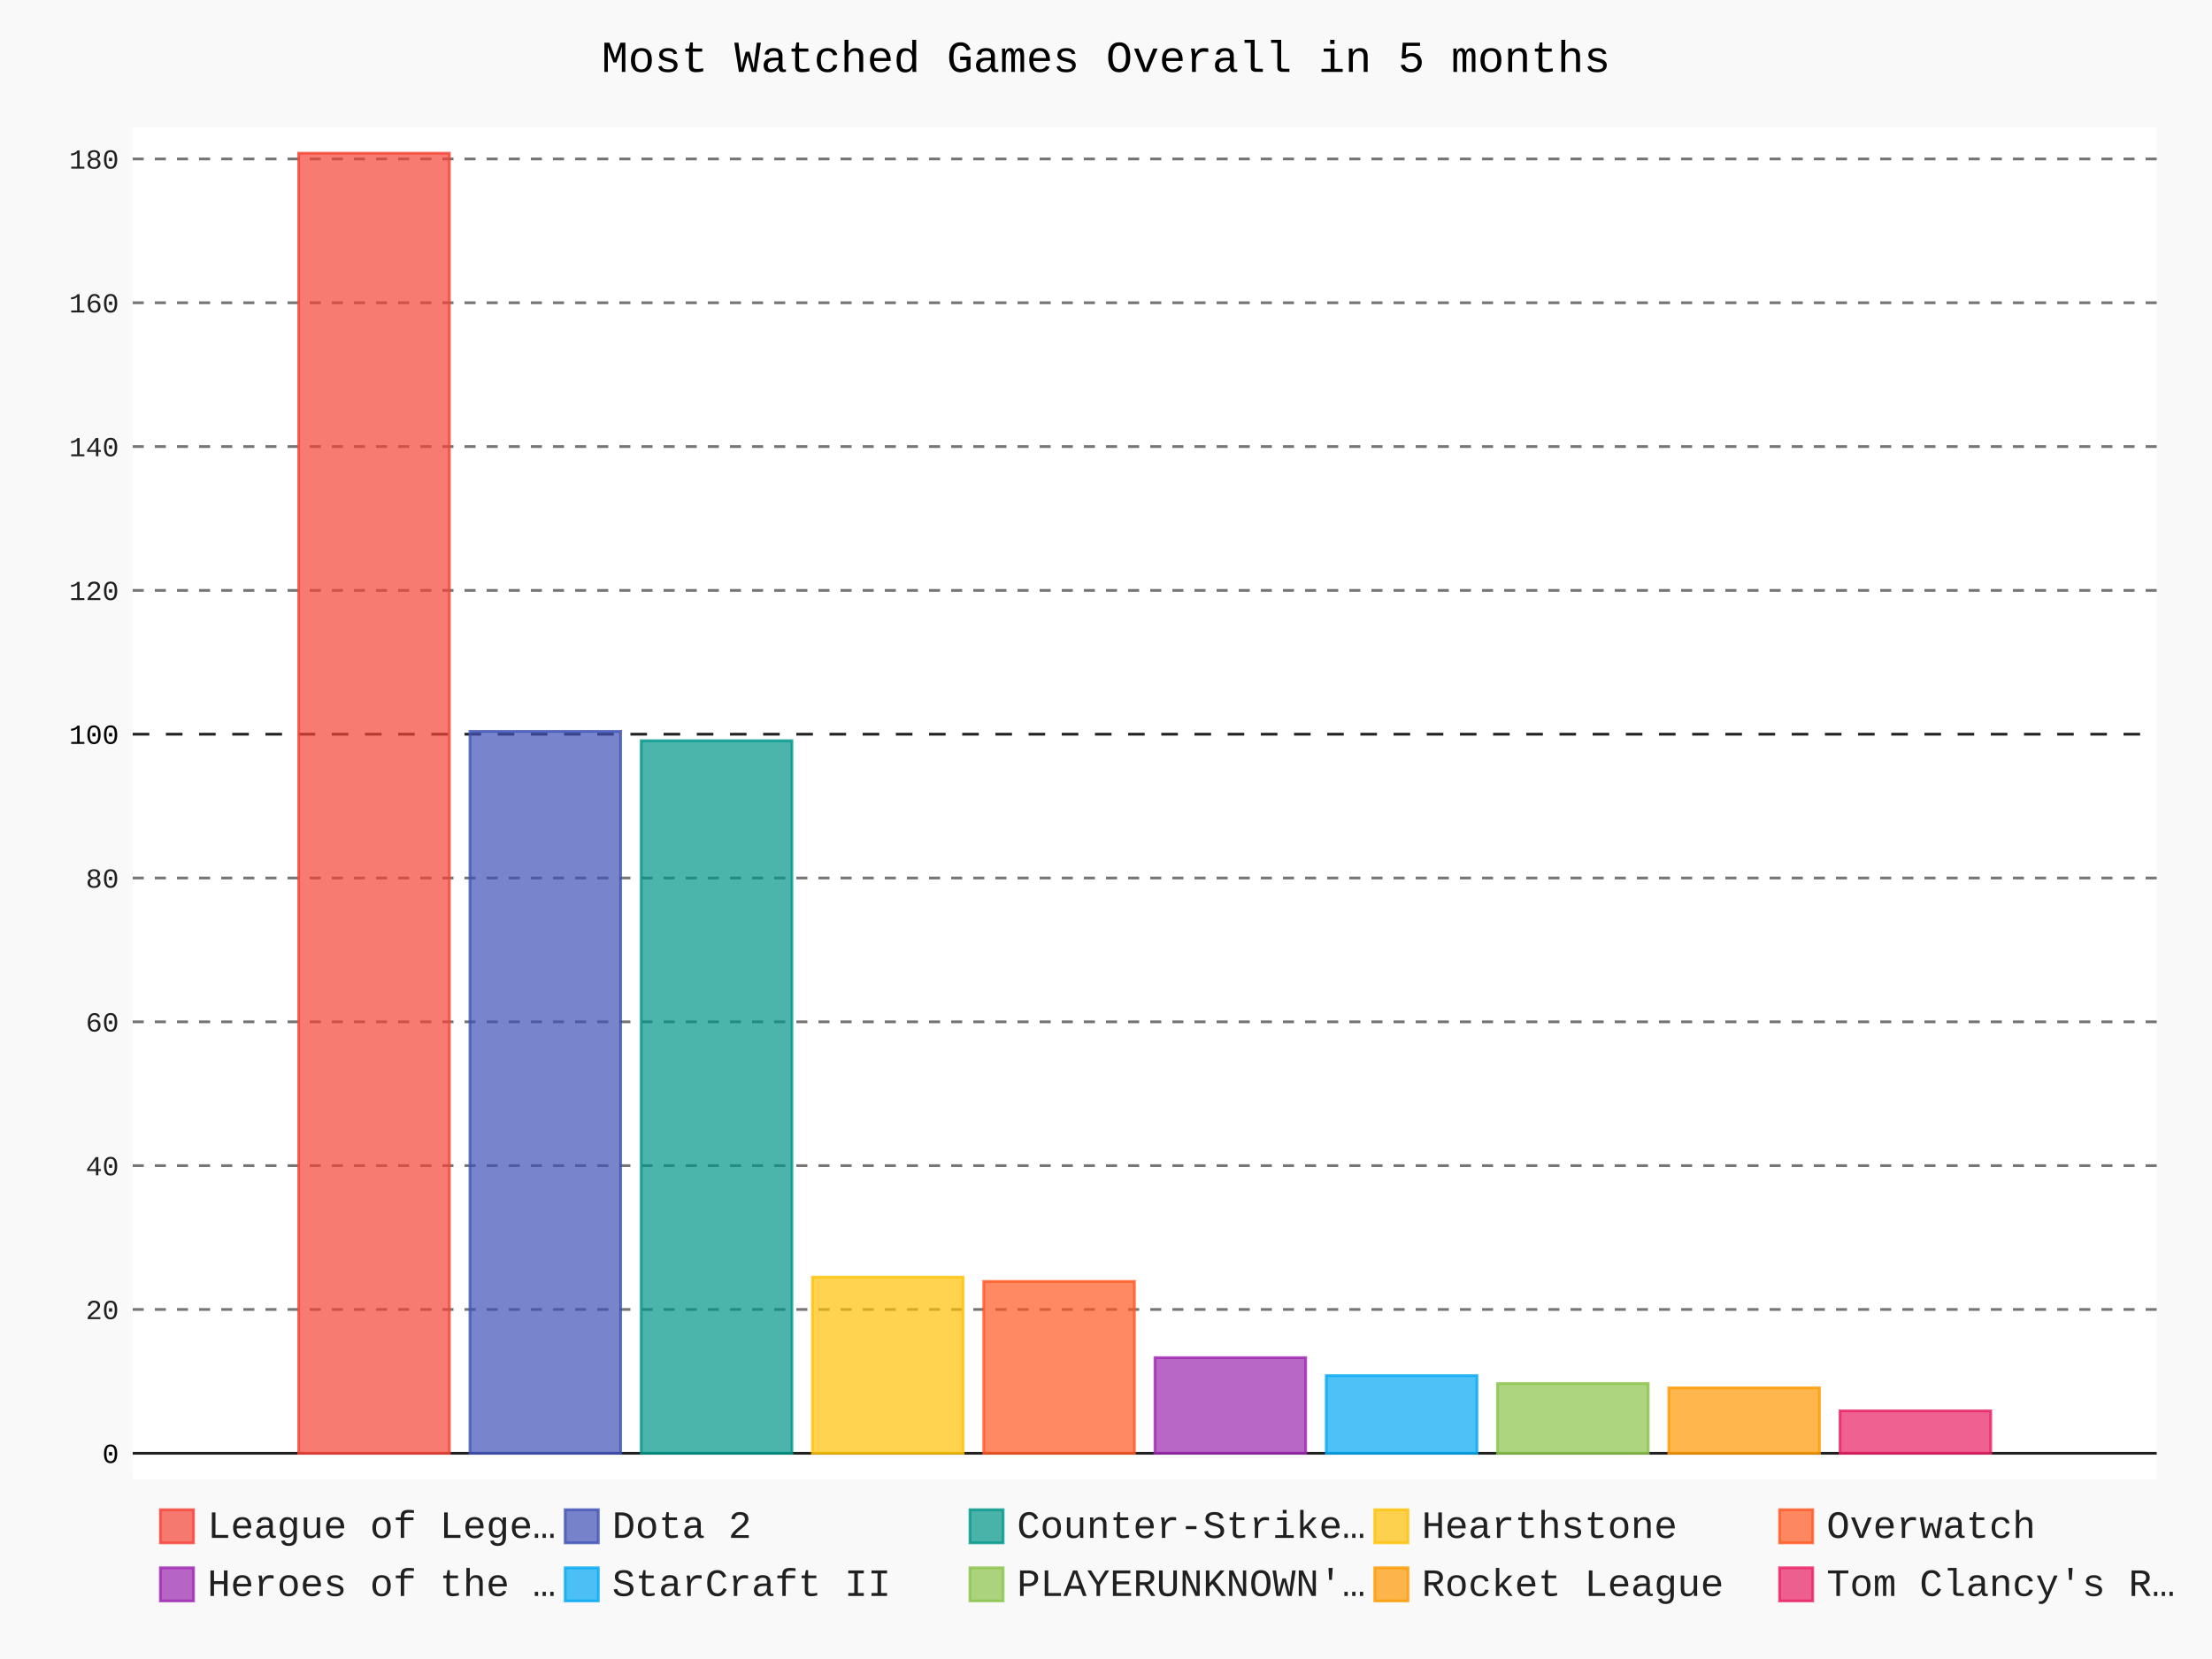
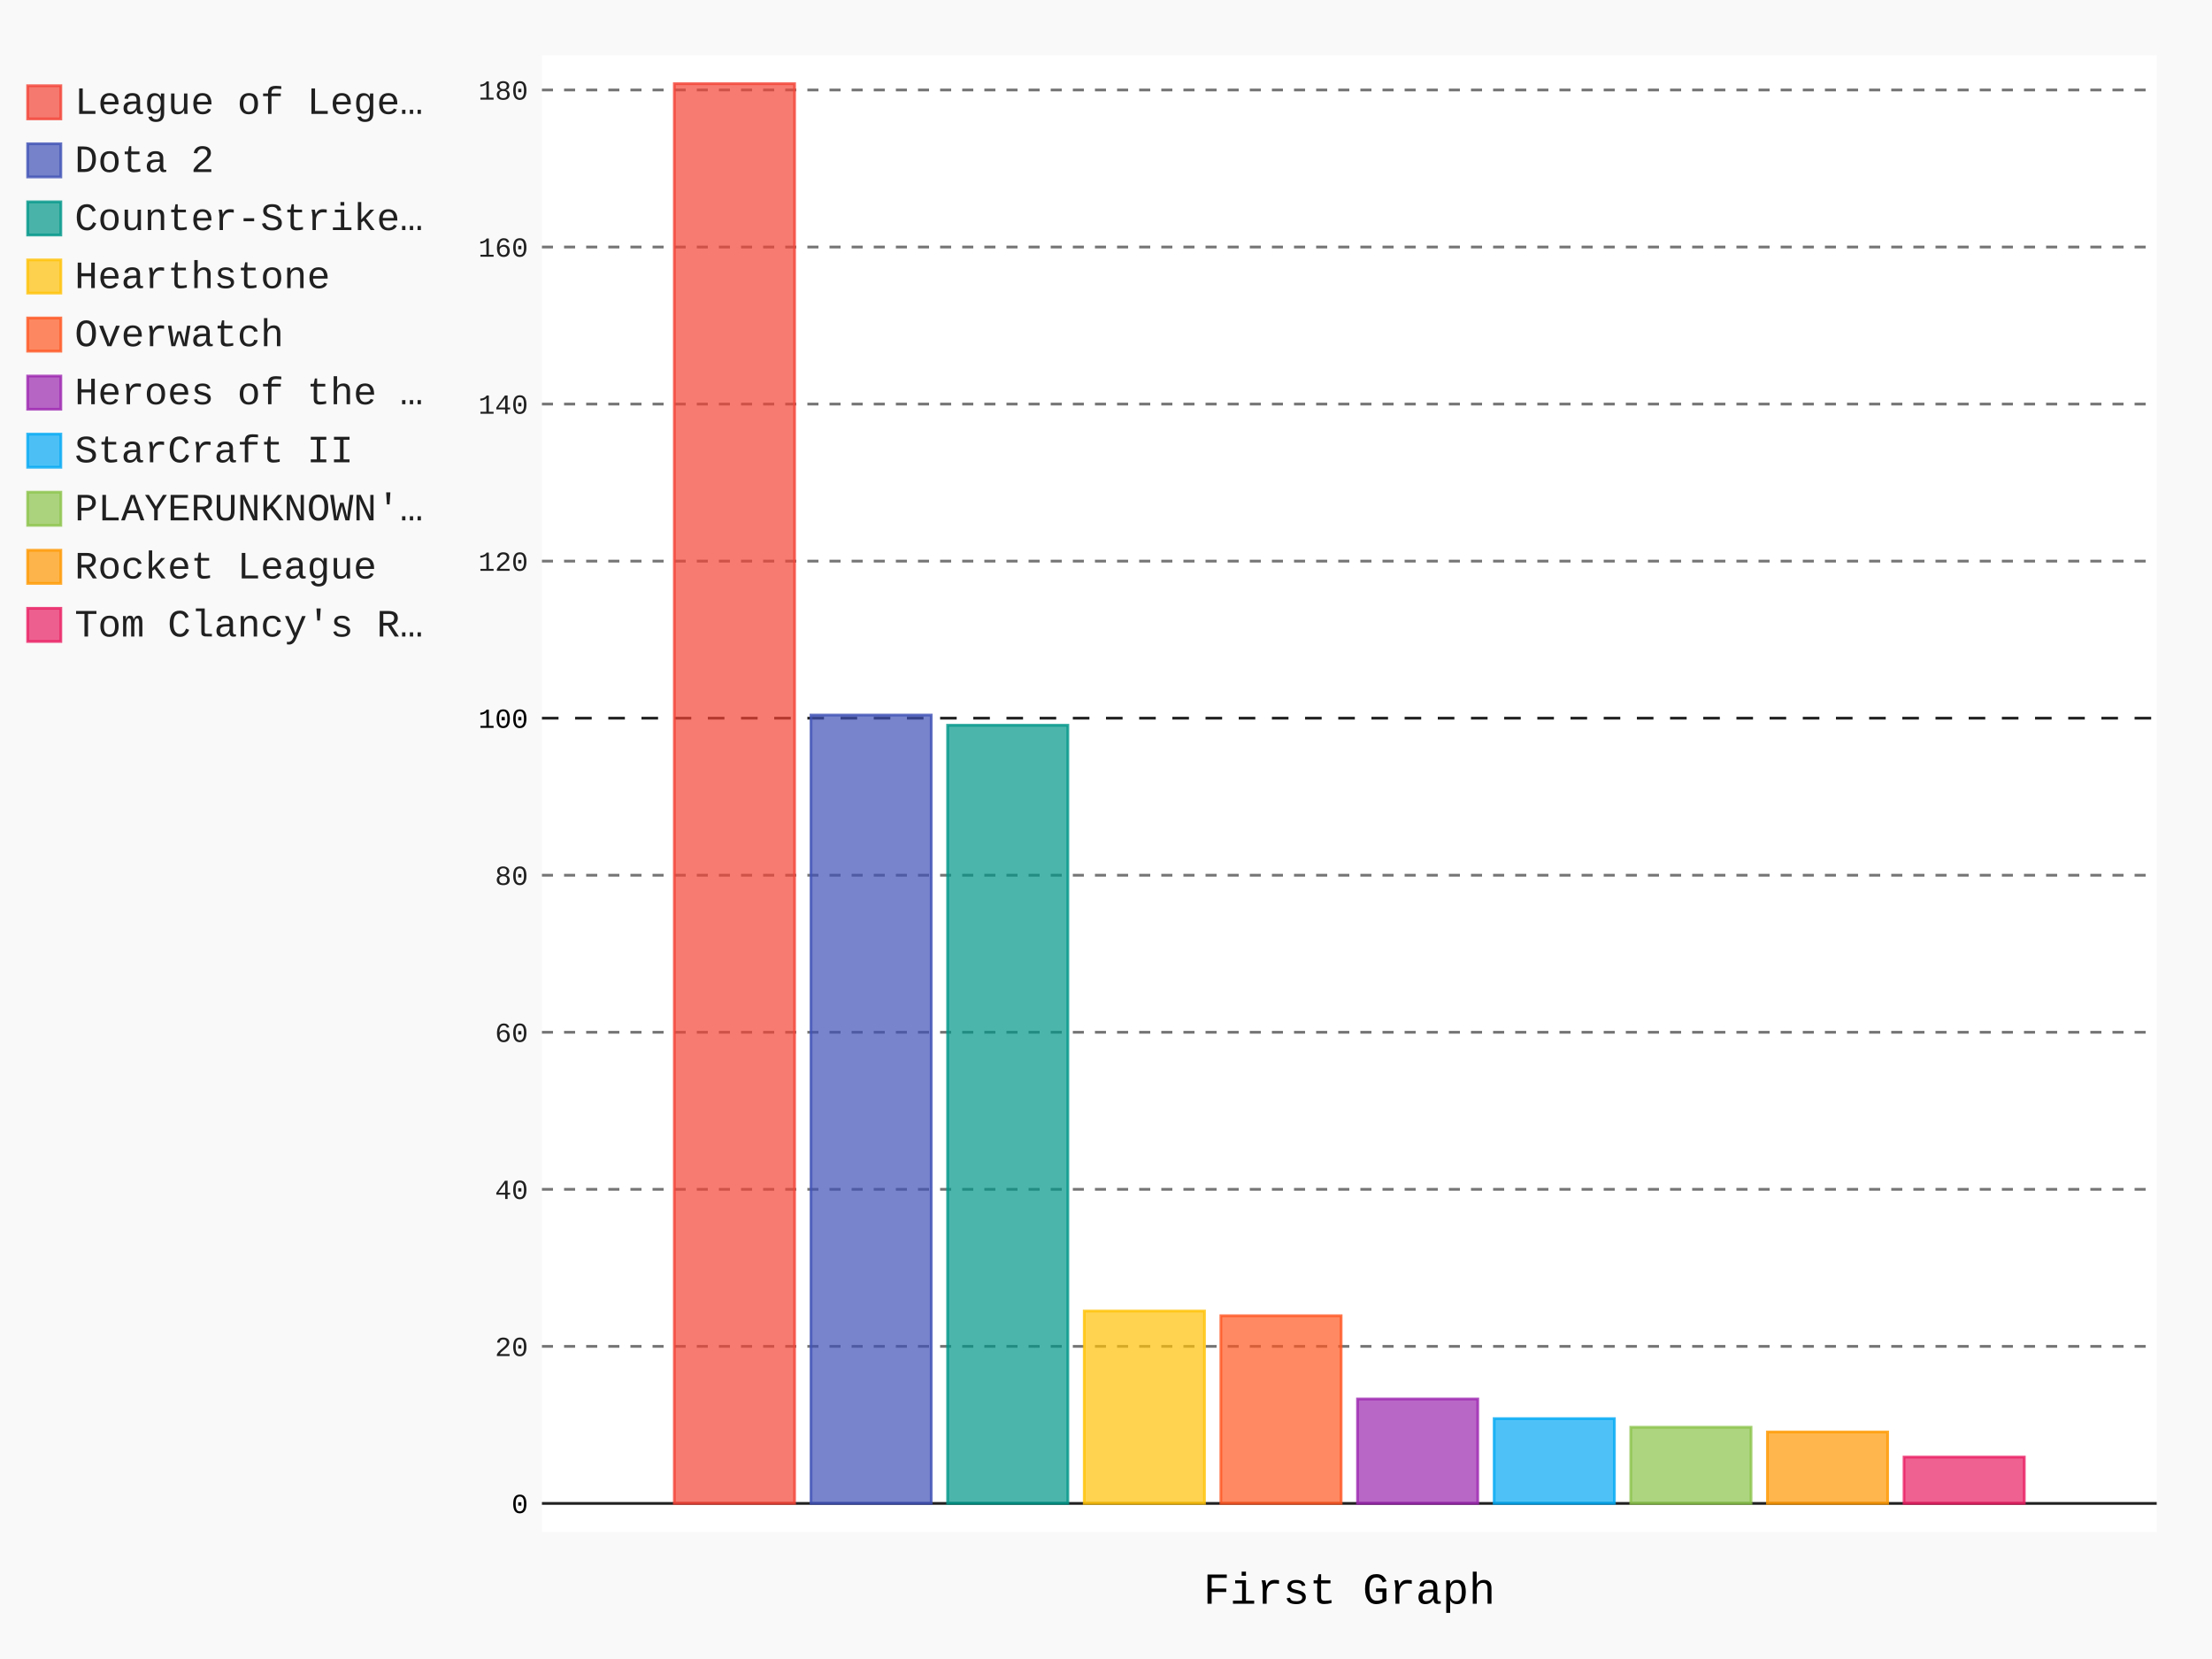
- <svg xmlns="http://www.w3.org/2000/svg" class="pygal-chart" id="chart-bb56c85e-d2d5-4f8c-9cb9-90814cdc420e" viewBox="0 0 800 600">
+ <svg xmlns="http://www.w3.org/2000/svg" class="pygal-chart" id="chart-3406d5c2-f2f9-4200-96f5-28468aef11f8" viewBox="0 0 800 600">
  <defs>
-     <style type="text/css">#chart-bb56c85e-d2d5-4f8c-9cb9-90814cdc420e{-webkit-user-select:none;-webkit-font-smoothing:antialiased;font-family:Consolas,"Liberation Mono",Menlo,Courier,monospace}#chart-bb56c85e-d2d5-4f8c-9cb9-90814cdc420e .title{font-family:Consolas,"Liberation Mono",Menlo,Courier,monospace;font-size:16px}#chart-bb56c85e-d2d5-4f8c-9cb9-90814cdc420e .legends .legend text{font-family:Consolas,"Liberation Mono",Menlo,Courier,monospace;font-size:14px}#chart-bb56c85e-d2d5-4f8c-9cb9-90814cdc420e .axis text{font-family:Consolas,"Liberation Mono",Menlo,Courier,monospace;font-size:10px}#chart-bb56c85e-d2d5-4f8c-9cb9-90814cdc420e .axis text.major{font-family:Consolas,"Liberation Mono",Menlo,Courier,monospace;font-size:10px}#chart-bb56c85e-d2d5-4f8c-9cb9-90814cdc420e .text-overlay text.value{font-family:Consolas,"Liberation Mono",Menlo,Courier,monospace;font-size:16px}#chart-bb56c85e-d2d5-4f8c-9cb9-90814cdc420e .text-overlay text.label{font-family:Consolas,"Liberation Mono",Menlo,Courier,monospace;font-size:10px}#chart-bb56c85e-d2d5-4f8c-9cb9-90814cdc420e .tooltip{font-family:Consolas,"Liberation Mono",Menlo,Courier,monospace;font-size:14px}#chart-bb56c85e-d2d5-4f8c-9cb9-90814cdc420e text.no_data{font-family:Consolas,"Liberation Mono",Menlo,Courier,monospace;font-size:64px}
- #chart-bb56c85e-d2d5-4f8c-9cb9-90814cdc420e{background-color:rgba(249,249,249,1)}#chart-bb56c85e-d2d5-4f8c-9cb9-90814cdc420e path,#chart-bb56c85e-d2d5-4f8c-9cb9-90814cdc420e line,#chart-bb56c85e-d2d5-4f8c-9cb9-90814cdc420e rect,#chart-bb56c85e-d2d5-4f8c-9cb9-90814cdc420e circle{-webkit-transition:150ms;-moz-transition:150ms;transition:150ms}#chart-bb56c85e-d2d5-4f8c-9cb9-90814cdc420e .graph &gt; .background{fill:rgba(249,249,249,1)}#chart-bb56c85e-d2d5-4f8c-9cb9-90814cdc420e .plot &gt; .background{fill:rgba(255,255,255,1)}#chart-bb56c85e-d2d5-4f8c-9cb9-90814cdc420e .graph{fill:rgba(0,0,0,.87)}#chart-bb56c85e-d2d5-4f8c-9cb9-90814cdc420e text.no_data{fill:rgba(0,0,0,1)}#chart-bb56c85e-d2d5-4f8c-9cb9-90814cdc420e .title{fill:rgba(0,0,0,1)}#chart-bb56c85e-d2d5-4f8c-9cb9-90814cdc420e .legends .legend text{fill:rgba(0,0,0,.87)}#chart-bb56c85e-d2d5-4f8c-9cb9-90814cdc420e .legends .legend:hover text{fill:rgba(0,0,0,1)}#chart-bb56c85e-d2d5-4f8c-9cb9-90814cdc420e .axis .line{stroke:rgba(0,0,0,1)}#chart-bb56c85e-d2d5-4f8c-9cb9-90814cdc420e .axis .guide.line{stroke:rgba(0,0,0,.54)}#chart-bb56c85e-d2d5-4f8c-9cb9-90814cdc420e .axis .major.line{stroke:rgba(0,0,0,.87)}#chart-bb56c85e-d2d5-4f8c-9cb9-90814cdc420e .axis text.major{fill:rgba(0,0,0,1)}#chart-bb56c85e-d2d5-4f8c-9cb9-90814cdc420e .axis.y .guides:hover .guide.line,#chart-bb56c85e-d2d5-4f8c-9cb9-90814cdc420e .line-graph .axis.x .guides:hover .guide.line,#chart-bb56c85e-d2d5-4f8c-9cb9-90814cdc420e .stackedline-graph .axis.x .guides:hover .guide.line,#chart-bb56c85e-d2d5-4f8c-9cb9-90814cdc420e .xy-graph .axis.x .guides:hover .guide.line{stroke:rgba(0,0,0,1)}#chart-bb56c85e-d2d5-4f8c-9cb9-90814cdc420e .axis .guides:hover text{fill:rgba(0,0,0,1)}#chart-bb56c85e-d2d5-4f8c-9cb9-90814cdc420e .reactive{fill-opacity:.7;stroke-opacity:.8}#chart-bb56c85e-d2d5-4f8c-9cb9-90814cdc420e .ci{stroke:rgba(0,0,0,.87)}#chart-bb56c85e-d2d5-4f8c-9cb9-90814cdc420e .reactive.active,#chart-bb56c85e-d2d5-4f8c-9cb9-90814cdc420e .active .reactive{fill-opacity:.8;stroke-opacity:.9;stroke-width:4}#chart-bb56c85e-d2d5-4f8c-9cb9-90814cdc420e .ci .reactive.active{stroke-width:1.5}#chart-bb56c85e-d2d5-4f8c-9cb9-90814cdc420e .series text{fill:rgba(0,0,0,1)}#chart-bb56c85e-d2d5-4f8c-9cb9-90814cdc420e .tooltip rect{fill:rgba(255,255,255,1);stroke:rgba(0,0,0,1);-webkit-transition:opacity 150ms;-moz-transition:opacity 150ms;transition:opacity 150ms}#chart-bb56c85e-d2d5-4f8c-9cb9-90814cdc420e .tooltip .label{fill:rgba(0,0,0,.87)}#chart-bb56c85e-d2d5-4f8c-9cb9-90814cdc420e .tooltip .label{fill:rgba(0,0,0,.87)}#chart-bb56c85e-d2d5-4f8c-9cb9-90814cdc420e .tooltip .legend{font-size:.8em;fill:rgba(0,0,0,.54)}#chart-bb56c85e-d2d5-4f8c-9cb9-90814cdc420e .tooltip .x_label{font-size:.6em;fill:rgba(0,0,0,1)}#chart-bb56c85e-d2d5-4f8c-9cb9-90814cdc420e .tooltip .xlink{font-size:.5em;text-decoration:underline}#chart-bb56c85e-d2d5-4f8c-9cb9-90814cdc420e .tooltip .value{font-size:1.5em}#chart-bb56c85e-d2d5-4f8c-9cb9-90814cdc420e .bound{font-size:.5em}#chart-bb56c85e-d2d5-4f8c-9cb9-90814cdc420e .max-value{font-size:.75em;fill:rgba(0,0,0,.54)}#chart-bb56c85e-d2d5-4f8c-9cb9-90814cdc420e .map-element{fill:rgba(255,255,255,1);stroke:rgba(0,0,0,.54) !important}#chart-bb56c85e-d2d5-4f8c-9cb9-90814cdc420e .map-element .reactive{fill-opacity:inherit;stroke-opacity:inherit}#chart-bb56c85e-d2d5-4f8c-9cb9-90814cdc420e .color-0,#chart-bb56c85e-d2d5-4f8c-9cb9-90814cdc420e .color-0 a:visited{stroke:#F44336;fill:#F44336}#chart-bb56c85e-d2d5-4f8c-9cb9-90814cdc420e .color-1,#chart-bb56c85e-d2d5-4f8c-9cb9-90814cdc420e .color-1 a:visited{stroke:#3F51B5;fill:#3F51B5}#chart-bb56c85e-d2d5-4f8c-9cb9-90814cdc420e .color-2,#chart-bb56c85e-d2d5-4f8c-9cb9-90814cdc420e .color-2 a:visited{stroke:#009688;fill:#009688}#chart-bb56c85e-d2d5-4f8c-9cb9-90814cdc420e .color-3,#chart-bb56c85e-d2d5-4f8c-9cb9-90814cdc420e .color-3 a:visited{stroke:#FFC107;fill:#FFC107}#chart-bb56c85e-d2d5-4f8c-9cb9-90814cdc420e .color-4,#chart-bb56c85e-d2d5-4f8c-9cb9-90814cdc420e .color-4 a:visited{stroke:#FF5722;fill:#FF5722}#chart-bb56c85e-d2d5-4f8c-9cb9-90814cdc420e .color-5,#chart-bb56c85e-d2d5-4f8c-9cb9-90814cdc420e .color-5 a:visited{stroke:#9C27B0;fill:#9C27B0}#chart-bb56c85e-d2d5-4f8c-9cb9-90814cdc420e .color-6,#chart-bb56c85e-d2d5-4f8c-9cb9-90814cdc420e .color-6 a:visited{stroke:#03A9F4;fill:#03A9F4}#chart-bb56c85e-d2d5-4f8c-9cb9-90814cdc420e .color-7,#chart-bb56c85e-d2d5-4f8c-9cb9-90814cdc420e .color-7 a:visited{stroke:#8BC34A;fill:#8BC34A}#chart-bb56c85e-d2d5-4f8c-9cb9-90814cdc420e .color-8,#chart-bb56c85e-d2d5-4f8c-9cb9-90814cdc420e .color-8 a:visited{stroke:#FF9800;fill:#FF9800}#chart-bb56c85e-d2d5-4f8c-9cb9-90814cdc420e .color-9,#chart-bb56c85e-d2d5-4f8c-9cb9-90814cdc420e .color-9 a:visited{stroke:#E91E63;fill:#E91E63}#chart-bb56c85e-d2d5-4f8c-9cb9-90814cdc420e .text-overlay .color-0 text{fill:black}#chart-bb56c85e-d2d5-4f8c-9cb9-90814cdc420e .text-overlay .color-1 text{fill:black}#chart-bb56c85e-d2d5-4f8c-9cb9-90814cdc420e .text-overlay .color-2 text{fill:black}#chart-bb56c85e-d2d5-4f8c-9cb9-90814cdc420e .text-overlay .color-3 text{fill:black}#chart-bb56c85e-d2d5-4f8c-9cb9-90814cdc420e .text-overlay .color-4 text{fill:black}#chart-bb56c85e-d2d5-4f8c-9cb9-90814cdc420e .text-overlay .color-5 text{fill:black}#chart-bb56c85e-d2d5-4f8c-9cb9-90814cdc420e .text-overlay .color-6 text{fill:black}#chart-bb56c85e-d2d5-4f8c-9cb9-90814cdc420e .text-overlay .color-7 text{fill:black}#chart-bb56c85e-d2d5-4f8c-9cb9-90814cdc420e .text-overlay .color-8 text{fill:black}#chart-bb56c85e-d2d5-4f8c-9cb9-90814cdc420e .text-overlay .color-9 text{fill:black}
- #chart-bb56c85e-d2d5-4f8c-9cb9-90814cdc420e text.no_data{text-anchor:middle}#chart-bb56c85e-d2d5-4f8c-9cb9-90814cdc420e .guide.line{fill:none}#chart-bb56c85e-d2d5-4f8c-9cb9-90814cdc420e .centered{text-anchor:middle}#chart-bb56c85e-d2d5-4f8c-9cb9-90814cdc420e .title{text-anchor:middle}#chart-bb56c85e-d2d5-4f8c-9cb9-90814cdc420e .legends .legend text{fill-opacity:1}#chart-bb56c85e-d2d5-4f8c-9cb9-90814cdc420e .axis.x text{text-anchor:middle}#chart-bb56c85e-d2d5-4f8c-9cb9-90814cdc420e .axis.x:not(.web) text[transform]{text-anchor:start}#chart-bb56c85e-d2d5-4f8c-9cb9-90814cdc420e .axis.x:not(.web) text[transform].backwards{text-anchor:end}#chart-bb56c85e-d2d5-4f8c-9cb9-90814cdc420e .axis.y text{text-anchor:end}#chart-bb56c85e-d2d5-4f8c-9cb9-90814cdc420e .axis.y text[transform].backwards{text-anchor:start}#chart-bb56c85e-d2d5-4f8c-9cb9-90814cdc420e .axis.y2 text{text-anchor:start}#chart-bb56c85e-d2d5-4f8c-9cb9-90814cdc420e .axis.y2 text[transform].backwards{text-anchor:end}#chart-bb56c85e-d2d5-4f8c-9cb9-90814cdc420e .axis .guide.line{stroke-dasharray:4,4}#chart-bb56c85e-d2d5-4f8c-9cb9-90814cdc420e .axis .major.guide.line{stroke-dasharray:6,6}#chart-bb56c85e-d2d5-4f8c-9cb9-90814cdc420e .horizontal .axis.y .guide.line,#chart-bb56c85e-d2d5-4f8c-9cb9-90814cdc420e .horizontal .axis.y2 .guide.line,#chart-bb56c85e-d2d5-4f8c-9cb9-90814cdc420e .vertical .axis.x .guide.line{opacity:0}#chart-bb56c85e-d2d5-4f8c-9cb9-90814cdc420e .horizontal .axis.always_show .guide.line,#chart-bb56c85e-d2d5-4f8c-9cb9-90814cdc420e .vertical .axis.always_show .guide.line{opacity:1 !important}#chart-bb56c85e-d2d5-4f8c-9cb9-90814cdc420e .axis.y .guides:hover .guide.line,#chart-bb56c85e-d2d5-4f8c-9cb9-90814cdc420e .axis.y2 .guides:hover .guide.line,#chart-bb56c85e-d2d5-4f8c-9cb9-90814cdc420e .axis.x .guides:hover .guide.line{opacity:1}#chart-bb56c85e-d2d5-4f8c-9cb9-90814cdc420e .axis .guides:hover text{opacity:1}#chart-bb56c85e-d2d5-4f8c-9cb9-90814cdc420e .nofill{fill:none}#chart-bb56c85e-d2d5-4f8c-9cb9-90814cdc420e .subtle-fill{fill-opacity:.2}#chart-bb56c85e-d2d5-4f8c-9cb9-90814cdc420e .dot{stroke-width:1px;fill-opacity:1}#chart-bb56c85e-d2d5-4f8c-9cb9-90814cdc420e .dot.active{stroke-width:5px}#chart-bb56c85e-d2d5-4f8c-9cb9-90814cdc420e .dot.negative{fill:transparent}#chart-bb56c85e-d2d5-4f8c-9cb9-90814cdc420e text,#chart-bb56c85e-d2d5-4f8c-9cb9-90814cdc420e tspan{stroke:none !important}#chart-bb56c85e-d2d5-4f8c-9cb9-90814cdc420e .series text.active{opacity:1}#chart-bb56c85e-d2d5-4f8c-9cb9-90814cdc420e .tooltip rect{fill-opacity:.95;stroke-width:.5}#chart-bb56c85e-d2d5-4f8c-9cb9-90814cdc420e .tooltip text{fill-opacity:1}#chart-bb56c85e-d2d5-4f8c-9cb9-90814cdc420e .showable{visibility:hidden}#chart-bb56c85e-d2d5-4f8c-9cb9-90814cdc420e .showable.shown{visibility:visible}#chart-bb56c85e-d2d5-4f8c-9cb9-90814cdc420e .gauge-background{fill:rgba(229,229,229,1);stroke:none}#chart-bb56c85e-d2d5-4f8c-9cb9-90814cdc420e .bg-lines{stroke:rgba(249,249,249,1);stroke-width:2px}</style>
+     <style type="text/css">#chart-3406d5c2-f2f9-4200-96f5-28468aef11f8{-webkit-user-select:none;-webkit-font-smoothing:antialiased;font-family:Consolas,"Liberation Mono",Menlo,Courier,monospace}#chart-3406d5c2-f2f9-4200-96f5-28468aef11f8 .title{font-family:Consolas,"Liberation Mono",Menlo,Courier,monospace;font-size:16px}#chart-3406d5c2-f2f9-4200-96f5-28468aef11f8 .legends .legend text{font-family:Consolas,"Liberation Mono",Menlo,Courier,monospace;font-size:14px}#chart-3406d5c2-f2f9-4200-96f5-28468aef11f8 .axis text{font-family:Consolas,"Liberation Mono",Menlo,Courier,monospace;font-size:10px}#chart-3406d5c2-f2f9-4200-96f5-28468aef11f8 .axis text.major{font-family:Consolas,"Liberation Mono",Menlo,Courier,monospace;font-size:10px}#chart-3406d5c2-f2f9-4200-96f5-28468aef11f8 .text-overlay text.value{font-family:Consolas,"Liberation Mono",Menlo,Courier,monospace;font-size:16px}#chart-3406d5c2-f2f9-4200-96f5-28468aef11f8 .text-overlay text.label{font-family:Consolas,"Liberation Mono",Menlo,Courier,monospace;font-size:10px}#chart-3406d5c2-f2f9-4200-96f5-28468aef11f8 .tooltip{font-family:Consolas,"Liberation Mono",Menlo,Courier,monospace;font-size:14px}#chart-3406d5c2-f2f9-4200-96f5-28468aef11f8 text.no_data{font-family:Consolas,"Liberation Mono",Menlo,Courier,monospace;font-size:64px}
+ #chart-3406d5c2-f2f9-4200-96f5-28468aef11f8{background-color:rgba(249,249,249,1)}#chart-3406d5c2-f2f9-4200-96f5-28468aef11f8 path,#chart-3406d5c2-f2f9-4200-96f5-28468aef11f8 line,#chart-3406d5c2-f2f9-4200-96f5-28468aef11f8 rect,#chart-3406d5c2-f2f9-4200-96f5-28468aef11f8 circle{-webkit-transition:150ms;-moz-transition:150ms;transition:150ms}#chart-3406d5c2-f2f9-4200-96f5-28468aef11f8 .graph &gt; .background{fill:rgba(249,249,249,1)}#chart-3406d5c2-f2f9-4200-96f5-28468aef11f8 .plot &gt; .background{fill:rgba(255,255,255,1)}#chart-3406d5c2-f2f9-4200-96f5-28468aef11f8 .graph{fill:rgba(0,0,0,.87)}#chart-3406d5c2-f2f9-4200-96f5-28468aef11f8 text.no_data{fill:rgba(0,0,0,1)}#chart-3406d5c2-f2f9-4200-96f5-28468aef11f8 .title{fill:rgba(0,0,0,1)}#chart-3406d5c2-f2f9-4200-96f5-28468aef11f8 .legends .legend text{fill:rgba(0,0,0,.87)}#chart-3406d5c2-f2f9-4200-96f5-28468aef11f8 .legends .legend:hover text{fill:rgba(0,0,0,1)}#chart-3406d5c2-f2f9-4200-96f5-28468aef11f8 .axis .line{stroke:rgba(0,0,0,1)}#chart-3406d5c2-f2f9-4200-96f5-28468aef11f8 .axis .guide.line{stroke:rgba(0,0,0,.54)}#chart-3406d5c2-f2f9-4200-96f5-28468aef11f8 .axis .major.line{stroke:rgba(0,0,0,.87)}#chart-3406d5c2-f2f9-4200-96f5-28468aef11f8 .axis text.major{fill:rgba(0,0,0,1)}#chart-3406d5c2-f2f9-4200-96f5-28468aef11f8 .axis.y .guides:hover .guide.line,#chart-3406d5c2-f2f9-4200-96f5-28468aef11f8 .line-graph .axis.x .guides:hover .guide.line,#chart-3406d5c2-f2f9-4200-96f5-28468aef11f8 .stackedline-graph .axis.x .guides:hover .guide.line,#chart-3406d5c2-f2f9-4200-96f5-28468aef11f8 .xy-graph .axis.x .guides:hover .guide.line{stroke:rgba(0,0,0,1)}#chart-3406d5c2-f2f9-4200-96f5-28468aef11f8 .axis .guides:hover text{fill:rgba(0,0,0,1)}#chart-3406d5c2-f2f9-4200-96f5-28468aef11f8 .reactive{fill-opacity:.7;stroke-opacity:.8}#chart-3406d5c2-f2f9-4200-96f5-28468aef11f8 .ci{stroke:rgba(0,0,0,.87)}#chart-3406d5c2-f2f9-4200-96f5-28468aef11f8 .reactive.active,#chart-3406d5c2-f2f9-4200-96f5-28468aef11f8 .active .reactive{fill-opacity:.8;stroke-opacity:.9;stroke-width:4}#chart-3406d5c2-f2f9-4200-96f5-28468aef11f8 .ci .reactive.active{stroke-width:1.5}#chart-3406d5c2-f2f9-4200-96f5-28468aef11f8 .series text{fill:rgba(0,0,0,1)}#chart-3406d5c2-f2f9-4200-96f5-28468aef11f8 .tooltip rect{fill:rgba(255,255,255,1);stroke:rgba(0,0,0,1);-webkit-transition:opacity 150ms;-moz-transition:opacity 150ms;transition:opacity 150ms}#chart-3406d5c2-f2f9-4200-96f5-28468aef11f8 .tooltip .label{fill:rgba(0,0,0,.87)}#chart-3406d5c2-f2f9-4200-96f5-28468aef11f8 .tooltip .label{fill:rgba(0,0,0,.87)}#chart-3406d5c2-f2f9-4200-96f5-28468aef11f8 .tooltip .legend{font-size:.8em;fill:rgba(0,0,0,.54)}#chart-3406d5c2-f2f9-4200-96f5-28468aef11f8 .tooltip .x_label{font-size:.6em;fill:rgba(0,0,0,1)}#chart-3406d5c2-f2f9-4200-96f5-28468aef11f8 .tooltip .xlink{font-size:.5em;text-decoration:underline}#chart-3406d5c2-f2f9-4200-96f5-28468aef11f8 .tooltip .value{font-size:1.5em}#chart-3406d5c2-f2f9-4200-96f5-28468aef11f8 .bound{font-size:.5em}#chart-3406d5c2-f2f9-4200-96f5-28468aef11f8 .max-value{font-size:.75em;fill:rgba(0,0,0,.54)}#chart-3406d5c2-f2f9-4200-96f5-28468aef11f8 .map-element{fill:rgba(255,255,255,1);stroke:rgba(0,0,0,.54) !important}#chart-3406d5c2-f2f9-4200-96f5-28468aef11f8 .map-element .reactive{fill-opacity:inherit;stroke-opacity:inherit}#chart-3406d5c2-f2f9-4200-96f5-28468aef11f8 .color-0,#chart-3406d5c2-f2f9-4200-96f5-28468aef11f8 .color-0 a:visited{stroke:#F44336;fill:#F44336}#chart-3406d5c2-f2f9-4200-96f5-28468aef11f8 .color-1,#chart-3406d5c2-f2f9-4200-96f5-28468aef11f8 .color-1 a:visited{stroke:#3F51B5;fill:#3F51B5}#chart-3406d5c2-f2f9-4200-96f5-28468aef11f8 .color-2,#chart-3406d5c2-f2f9-4200-96f5-28468aef11f8 .color-2 a:visited{stroke:#009688;fill:#009688}#chart-3406d5c2-f2f9-4200-96f5-28468aef11f8 .color-3,#chart-3406d5c2-f2f9-4200-96f5-28468aef11f8 .color-3 a:visited{stroke:#FFC107;fill:#FFC107}#chart-3406d5c2-f2f9-4200-96f5-28468aef11f8 .color-4,#chart-3406d5c2-f2f9-4200-96f5-28468aef11f8 .color-4 a:visited{stroke:#FF5722;fill:#FF5722}#chart-3406d5c2-f2f9-4200-96f5-28468aef11f8 .color-5,#chart-3406d5c2-f2f9-4200-96f5-28468aef11f8 .color-5 a:visited{stroke:#9C27B0;fill:#9C27B0}#chart-3406d5c2-f2f9-4200-96f5-28468aef11f8 .color-6,#chart-3406d5c2-f2f9-4200-96f5-28468aef11f8 .color-6 a:visited{stroke:#03A9F4;fill:#03A9F4}#chart-3406d5c2-f2f9-4200-96f5-28468aef11f8 .color-7,#chart-3406d5c2-f2f9-4200-96f5-28468aef11f8 .color-7 a:visited{stroke:#8BC34A;fill:#8BC34A}#chart-3406d5c2-f2f9-4200-96f5-28468aef11f8 .color-8,#chart-3406d5c2-f2f9-4200-96f5-28468aef11f8 .color-8 a:visited{stroke:#FF9800;fill:#FF9800}#chart-3406d5c2-f2f9-4200-96f5-28468aef11f8 .color-9,#chart-3406d5c2-f2f9-4200-96f5-28468aef11f8 .color-9 a:visited{stroke:#E91E63;fill:#E91E63}#chart-3406d5c2-f2f9-4200-96f5-28468aef11f8 .text-overlay .color-0 text{fill:black}#chart-3406d5c2-f2f9-4200-96f5-28468aef11f8 .text-overlay .color-1 text{fill:black}#chart-3406d5c2-f2f9-4200-96f5-28468aef11f8 .text-overlay .color-2 text{fill:black}#chart-3406d5c2-f2f9-4200-96f5-28468aef11f8 .text-overlay .color-3 text{fill:black}#chart-3406d5c2-f2f9-4200-96f5-28468aef11f8 .text-overlay .color-4 text{fill:black}#chart-3406d5c2-f2f9-4200-96f5-28468aef11f8 .text-overlay .color-5 text{fill:black}#chart-3406d5c2-f2f9-4200-96f5-28468aef11f8 .text-overlay .color-6 text{fill:black}#chart-3406d5c2-f2f9-4200-96f5-28468aef11f8 .text-overlay .color-7 text{fill:black}#chart-3406d5c2-f2f9-4200-96f5-28468aef11f8 .text-overlay .color-8 text{fill:black}#chart-3406d5c2-f2f9-4200-96f5-28468aef11f8 .text-overlay .color-9 text{fill:black}
+ #chart-3406d5c2-f2f9-4200-96f5-28468aef11f8 text.no_data{text-anchor:middle}#chart-3406d5c2-f2f9-4200-96f5-28468aef11f8 .guide.line{fill:none}#chart-3406d5c2-f2f9-4200-96f5-28468aef11f8 .centered{text-anchor:middle}#chart-3406d5c2-f2f9-4200-96f5-28468aef11f8 .title{text-anchor:middle}#chart-3406d5c2-f2f9-4200-96f5-28468aef11f8 .legends .legend text{fill-opacity:1}#chart-3406d5c2-f2f9-4200-96f5-28468aef11f8 .axis.x text{text-anchor:middle}#chart-3406d5c2-f2f9-4200-96f5-28468aef11f8 .axis.x:not(.web) text[transform]{text-anchor:start}#chart-3406d5c2-f2f9-4200-96f5-28468aef11f8 .axis.x:not(.web) text[transform].backwards{text-anchor:end}#chart-3406d5c2-f2f9-4200-96f5-28468aef11f8 .axis.y text{text-anchor:end}#chart-3406d5c2-f2f9-4200-96f5-28468aef11f8 .axis.y text[transform].backwards{text-anchor:start}#chart-3406d5c2-f2f9-4200-96f5-28468aef11f8 .axis.y2 text{text-anchor:start}#chart-3406d5c2-f2f9-4200-96f5-28468aef11f8 .axis.y2 text[transform].backwards{text-anchor:end}#chart-3406d5c2-f2f9-4200-96f5-28468aef11f8 .axis .guide.line{stroke-dasharray:4,4}#chart-3406d5c2-f2f9-4200-96f5-28468aef11f8 .axis .major.guide.line{stroke-dasharray:6,6}#chart-3406d5c2-f2f9-4200-96f5-28468aef11f8 .horizontal .axis.y .guide.line,#chart-3406d5c2-f2f9-4200-96f5-28468aef11f8 .horizontal .axis.y2 .guide.line,#chart-3406d5c2-f2f9-4200-96f5-28468aef11f8 .vertical .axis.x .guide.line{opacity:0}#chart-3406d5c2-f2f9-4200-96f5-28468aef11f8 .horizontal .axis.always_show .guide.line,#chart-3406d5c2-f2f9-4200-96f5-28468aef11f8 .vertical .axis.always_show .guide.line{opacity:1 !important}#chart-3406d5c2-f2f9-4200-96f5-28468aef11f8 .axis.y .guides:hover .guide.line,#chart-3406d5c2-f2f9-4200-96f5-28468aef11f8 .axis.y2 .guides:hover .guide.line,#chart-3406d5c2-f2f9-4200-96f5-28468aef11f8 .axis.x .guides:hover .guide.line{opacity:1}#chart-3406d5c2-f2f9-4200-96f5-28468aef11f8 .axis .guides:hover text{opacity:1}#chart-3406d5c2-f2f9-4200-96f5-28468aef11f8 .nofill{fill:none}#chart-3406d5c2-f2f9-4200-96f5-28468aef11f8 .subtle-fill{fill-opacity:.2}#chart-3406d5c2-f2f9-4200-96f5-28468aef11f8 .dot{stroke-width:1px;fill-opacity:1}#chart-3406d5c2-f2f9-4200-96f5-28468aef11f8 .dot.active{stroke-width:5px}#chart-3406d5c2-f2f9-4200-96f5-28468aef11f8 .dot.negative{fill:transparent}#chart-3406d5c2-f2f9-4200-96f5-28468aef11f8 text,#chart-3406d5c2-f2f9-4200-96f5-28468aef11f8 tspan{stroke:none !important}#chart-3406d5c2-f2f9-4200-96f5-28468aef11f8 .series text.active{opacity:1}#chart-3406d5c2-f2f9-4200-96f5-28468aef11f8 .tooltip rect{fill-opacity:.95;stroke-width:.5}#chart-3406d5c2-f2f9-4200-96f5-28468aef11f8 .tooltip text{fill-opacity:1}#chart-3406d5c2-f2f9-4200-96f5-28468aef11f8 .showable{visibility:hidden}#chart-3406d5c2-f2f9-4200-96f5-28468aef11f8 .showable.shown{visibility:visible}#chart-3406d5c2-f2f9-4200-96f5-28468aef11f8 .gauge-background{fill:rgba(229,229,229,1);stroke:none}#chart-3406d5c2-f2f9-4200-96f5-28468aef11f8 .bg-lines{stroke:rgba(249,249,249,1);stroke-width:2px}</style>
  </defs>
  <g class="graph bar-graph vertical">
    <rect class="background" height="600" width="800" x="0" y="0" />
-     <g class="plot" transform="translate(48, 46)">
-       <rect class="background" height="489.0" width="732.0" x="0" y="0" />
+     <g class="plot" transform="translate(196, 20)">
+       <rect class="background" height="534" width="584.0" x="0" y="0" />
      <g class="axis y always_show">
        <g class="guides">
-           <path class="axis major line" d="M0 479.596 h732" />
-           <text class="major" x="-5" y="483.096">0</text>
-         </g>
-         <g class="guides">
-           <path class="guide line" d="M0 427.584 h732" />
-           <text class="" x="-5" y="431.084">20</text>
-         </g>
-         <g class="guides">
-           <path class="guide line" d="M0 375.571 h732" />
-           <text class="" x="-5" y="379.071">40</text>
-         </g>
-         <g class="guides">
-           <path class="guide line" d="M0 323.559 h732" />
-           <text class="" x="-5" y="327.059">60</text>
-         </g>
-         <g class="guides">
-           <path class="guide line" d="M0 271.546 h732" />
-           <text class="" x="-5" y="275.046">80</text>
-         </g>
-         <g class="guides">
-           <path class="major guide line" d="M0 219.534 h732" />
-           <text class="major" x="-5" y="223.034">100</text>
-         </g>
-         <g class="guides">
-           <path class="guide line" d="M0 167.522 h732" />
-           <text class="" x="-5" y="171.022">120</text>
-         </g>
-         <g class="guides">
-           <path class="guide line" d="M0 115.509 h732" />
-           <text class="" x="-5" y="119.009">140</text>
-         </g>
-         <g class="guides">
-           <path class="guide line" d="M0 63.497 h732" />
-           <text class="" x="-5" y="66.997">160</text>
-         </g>
-         <g class="guides">
-           <path class="guide line" d="M0 11.484 h732" />
-           <text class="" x="-5" y="14.984">180</text>
+           <path class="axis major line" d="M0 523.731 h584" />
+           <text class="major" x="-5" y="527.231">0</text>
+         </g>
+         <g class="guides">
+           <path class="guide line" d="M0 466.932 h584" />
+           <text class="" x="-5" y="470.432">20</text>
+         </g>
+         <g class="guides">
+           <path class="guide line" d="M0 410.133 h584" />
+           <text class="" x="-5" y="413.633">40</text>
+         </g>
+         <g class="guides">
+           <path class="guide line" d="M0 353.334 h584" />
+           <text class="" x="-5" y="356.834">60</text>
+         </g>
+         <g class="guides">
+           <path class="guide line" d="M0 296.535 h584" />
+           <text class="" x="-5" y="300.035">80</text>
+         </g>
+         <g class="guides">
+           <path class="major guide line" d="M0 239.737 h584" />
+           <text class="major" x="-5" y="243.237">100</text>
+         </g>
+         <g class="guides">
+           <path class="guide line" d="M0 182.938 h584" />
+           <text class="" x="-5" y="186.438">120</text>
+         </g>
+         <g class="guides">
+           <path class="guide line" d="M0 126.139 h584" />
+           <text class="" x="-5" y="129.639">140</text>
+         </g>
+         <g class="guides">
+           <path class="guide line" d="M0 69.34 h584" />
+           <text class="" x="-5" y="72.84">160</text>
+         </g>
+         <g class="guides">
+           <path class="guide line" d="M0 12.541 h584" />
+           <text class="" x="-5" y="16.041">180</text>
        </g>
      </g>
      <g class="series serie-0 color-0">
        <g class="bars">
          <g class="bar">
-             <rect class="rect reactive tooltip-trigger" height="470.192" rx="0" ry="0" width="54.506" x="60.024" y="9.404" />
+             <rect class="rect reactive tooltip-trigger" height="513.462" rx="0" ry="0" width="43.486" x="47.888" y="10.269" />
          </g>
        </g>
      </g>
      <g class="series serie-1 color-1">
        <g class="bars">
          <g class="bar">
-             <rect class="rect reactive tooltip-trigger" height="261.102" rx="0" ry="0" width="54.506" x="121.962" y="218.494" />
+             <rect class="rect reactive tooltip-trigger" height="285.13" rx="0" ry="0" width="43.486" x="97.303" y="238.601" />
          </g>
        </g>
      </g>
      <g class="series serie-2 color-2">
        <g class="bars">
          <g class="bar">
-             <rect class="rect reactive tooltip-trigger" height="257.722" rx="0" ry="0" width="54.506" x="183.901" y="221.875" />
+             <rect class="rect reactive tooltip-trigger" height="281.438" rx="0" ry="0" width="43.486" x="146.719" y="242.293" />
          </g>
        </g>
      </g>
      <g class="series serie-3 color-3">
        <g class="bars">
          <g class="bar">
-             <rect class="rect reactive tooltip-trigger" height="63.715" rx="0" ry="0" width="54.506" x="245.839" y="415.881" />
+             <rect class="rect reactive tooltip-trigger" height="69.579" rx="0" ry="0" width="43.486" x="196.134" y="454.152" />
          </g>
        </g>
      </g>
      <g class="series serie-4 color-4">
        <g class="bars">
          <g class="bar">
-             <rect class="rect reactive tooltip-trigger" height="62.155" rx="0" ry="0" width="54.506" x="307.778" y="417.441" />
+             <rect class="rect reactive tooltip-trigger" height="67.875" rx="0" ry="0" width="43.486" x="245.55" y="455.856" />
          </g>
        </g>
      </g>
      <g class="series serie-5 color-5">
        <g class="bars">
          <g class="bar">
-             <rect class="rect reactive tooltip-trigger" height="34.588" rx="0" ry="0" width="54.506" x="369.716" y="445.008" />
+             <rect class="rect reactive tooltip-trigger" height="37.771" rx="0" ry="0" width="43.486" x="294.965" y="485.96" />
          </g>
        </g>
      </g>
      <g class="series serie-6 color-6">
        <g class="bars">
          <g class="bar">
-             <rect class="rect reactive tooltip-trigger" height="28.087" rx="0" ry="0" width="54.506" x="431.655" y="451.509" />
+             <rect class="rect reactive tooltip-trigger" height="30.671" rx="0" ry="0" width="43.486" x="344.38" y="493.059" />
          </g>
        </g>
      </g>
      <g class="series serie-7 color-7">
        <g class="bars">
          <g class="bar">
-             <rect class="rect reactive tooltip-trigger" height="25.226" rx="0" ry="0" width="54.506" x="493.593" y="454.37" />
+             <rect class="rect reactive tooltip-trigger" height="27.547" rx="0" ry="0" width="43.486" x="393.796" y="496.183" />
          </g>
        </g>
      </g>
      <g class="series serie-8 color-8">
        <g class="bars">
          <g class="bar">
-             <rect class="rect reactive tooltip-trigger" height="23.666" rx="0" ry="0" width="54.506" x="555.532" y="455.931" />
+             <rect class="rect reactive tooltip-trigger" height="25.843" rx="0" ry="0" width="43.486" x="443.211" y="497.887" />
          </g>
        </g>
      </g>
      <g class="series serie-9 color-9">
        <g class="bars">
          <g class="bar">
-             <rect class="rect reactive tooltip-trigger" height="15.344" rx="0" ry="0" width="54.506" x="617.47" y="464.252" />
+             <rect class="rect reactive tooltip-trigger" height="16.756" rx="0" ry="0" width="43.486" x="492.626" y="506.975" />
          </g>
        </g>
      </g>
    </g>
    <g class="titles">
-       <text class="title plot_title" x="400.0" y="26">Most Watched Games Overall in 5 months</text>
-     </g>
-     <g class="plot overlay" transform="translate(48, 46)">
+       <text class="title" x="488.0" y="580">First Graph</text>
+     </g>
+     <g class="plot overlay" transform="translate(196, 20)">
      <g class="series serie-0 color-0" />
      <g class="series serie-1 color-1" />
      <g class="series serie-2 color-2" />
      <g class="series serie-3 color-3" />
      <g class="series serie-4 color-4" />
      <g class="series serie-5 color-5" />
      <g class="series serie-6 color-6" />
      <g class="series serie-7 color-7" />
      <g class="series serie-8 color-8" />
      <g class="series serie-9 color-9" />
    </g>
-     <g class="plot text-overlay" transform="translate(48, 46)">
+     <g class="plot text-overlay" transform="translate(196, 20)">
      <g class="series serie-0 color-0" />
      <g class="series serie-1 color-1" />
      <g class="series serie-2 color-2" />
      <g class="series serie-3 color-3" />
      <g class="series serie-4 color-4" />
      <g class="series serie-5 color-5" />
      <g class="series serie-6 color-6" />
      <g class="series serie-7 color-7" />
      <g class="series serie-8 color-8" />
      <g class="series serie-9 color-9" />
    </g>
-     <g class="plot tooltip-overlay" transform="translate(48, 46)">
+     <g class="plot tooltip-overlay" transform="translate(196, 20)">
      <g class="tooltip" style="opacity: 0" transform="translate(0 0)">
        <rect class="tooltip-box" height="0" rx="0" ry="0" width="0" />
        <g class="text" />
      </g>
    </g>
-     <g class="legends" transform="translate(58, 545)">
+     <g class="legends" transform="translate(10, 30)">
      <g class="legend reactive activate-serie" id="activate-serie-0">
        <rect class="color-0 reactive" height="12" width="12" x="0.0" y="1.0" />
        <text x="17.0" y="11.2">League of Lege…</text>
      </g>
      <g class="legend reactive activate-serie" id="activate-serie-1">
-         <rect class="color-1 reactive" height="12" width="12" x="146.4" y="1.0" />
-         <text x="163.4" y="11.2">Dota 2</text>
+         <rect class="color-1 reactive" height="12" width="12" x="0.0" y="22.0" />
+         <text x="17.0" y="32.2">Dota 2</text>
      </g>
      <g class="legend reactive activate-serie" id="activate-serie-2">
-         <rect class="color-2 reactive" height="12" width="12" x="292.8" y="1.0" />
-         <text x="309.8" y="11.2">Counter-Strike…</text>
+         <rect class="color-2 reactive" height="12" width="12" x="0.0" y="43.0" />
+         <text x="17.0" y="53.2">Counter-Strike…</text>
      </g>
      <g class="legend reactive activate-serie" id="activate-serie-3">
-         <rect class="color-3 reactive" height="12" width="12" x="439.2" y="1.0" />
-         <text x="456.2" y="11.2">Hearthstone</text>
+         <rect class="color-3 reactive" height="12" width="12" x="0.0" y="64.0" />
+         <text x="17.0" y="74.2">Hearthstone</text>
      </g>
      <g class="legend reactive activate-serie" id="activate-serie-4">
-         <rect class="color-4 reactive" height="12" width="12" x="585.6" y="1.0" />
-         <text x="602.6" y="11.2">Overwatch</text>
+         <rect class="color-4 reactive" height="12" width="12" x="0.0" y="85.0" />
+         <text x="17.0" y="95.2">Overwatch</text>
      </g>
      <g class="legend reactive activate-serie" id="activate-serie-5">
-         <rect class="color-5 reactive" height="12" width="12" x="0.0" y="22.0" />
-         <text x="17.0" y="32.2">Heroes of the …</text>
+         <rect class="color-5 reactive" height="12" width="12" x="0.0" y="106.0" />
+         <text x="17.0" y="116.2">Heroes of the …</text>
      </g>
      <g class="legend reactive activate-serie" id="activate-serie-6">
-         <rect class="color-6 reactive" height="12" width="12" x="146.4" y="22.0" />
-         <text x="163.4" y="32.2">StarCraft II</text>
+         <rect class="color-6 reactive" height="12" width="12" x="0.0" y="127.0" />
+         <text x="17.0" y="137.2">StarCraft II</text>
      </g>
      <g class="legend reactive activate-serie" id="activate-serie-7">
-         <rect class="color-7 reactive" height="12" width="12" x="292.8" y="22.0" />
-         <text x="309.8" y="32.2">PLAYERUNKNOWN'…</text>
+         <rect class="color-7 reactive" height="12" width="12" x="0.0" y="148.0" />
+         <text x="17.0" y="158.2">PLAYERUNKNOWN'…</text>
      </g>
      <g class="legend reactive activate-serie" id="activate-serie-8">
-         <rect class="color-8 reactive" height="12" width="12" x="439.2" y="22.0" />
-         <text x="456.2" y="32.2">Rocket League</text>
+         <rect class="color-8 reactive" height="12" width="12" x="0.0" y="169.0" />
+         <text x="17.0" y="179.2">Rocket League</text>
      </g>
      <g class="legend reactive activate-serie" id="activate-serie-9">
-         <rect class="color-9 reactive" height="12" width="12" x="585.6" y="22.0" />
-         <text x="602.6" y="32.2">Tom Clancy's R…</text>
-       </g>
-     </g>
+         <rect class="color-9 reactive" height="12" width="12" x="0.0" y="190.0" />
+         <text x="17.0" y="200.2">Tom Clancy's R…</text>
+       </g>
+     </g>
+     <g class="legends" transform="translate(790, 30)" />
  </g>
</svg>
